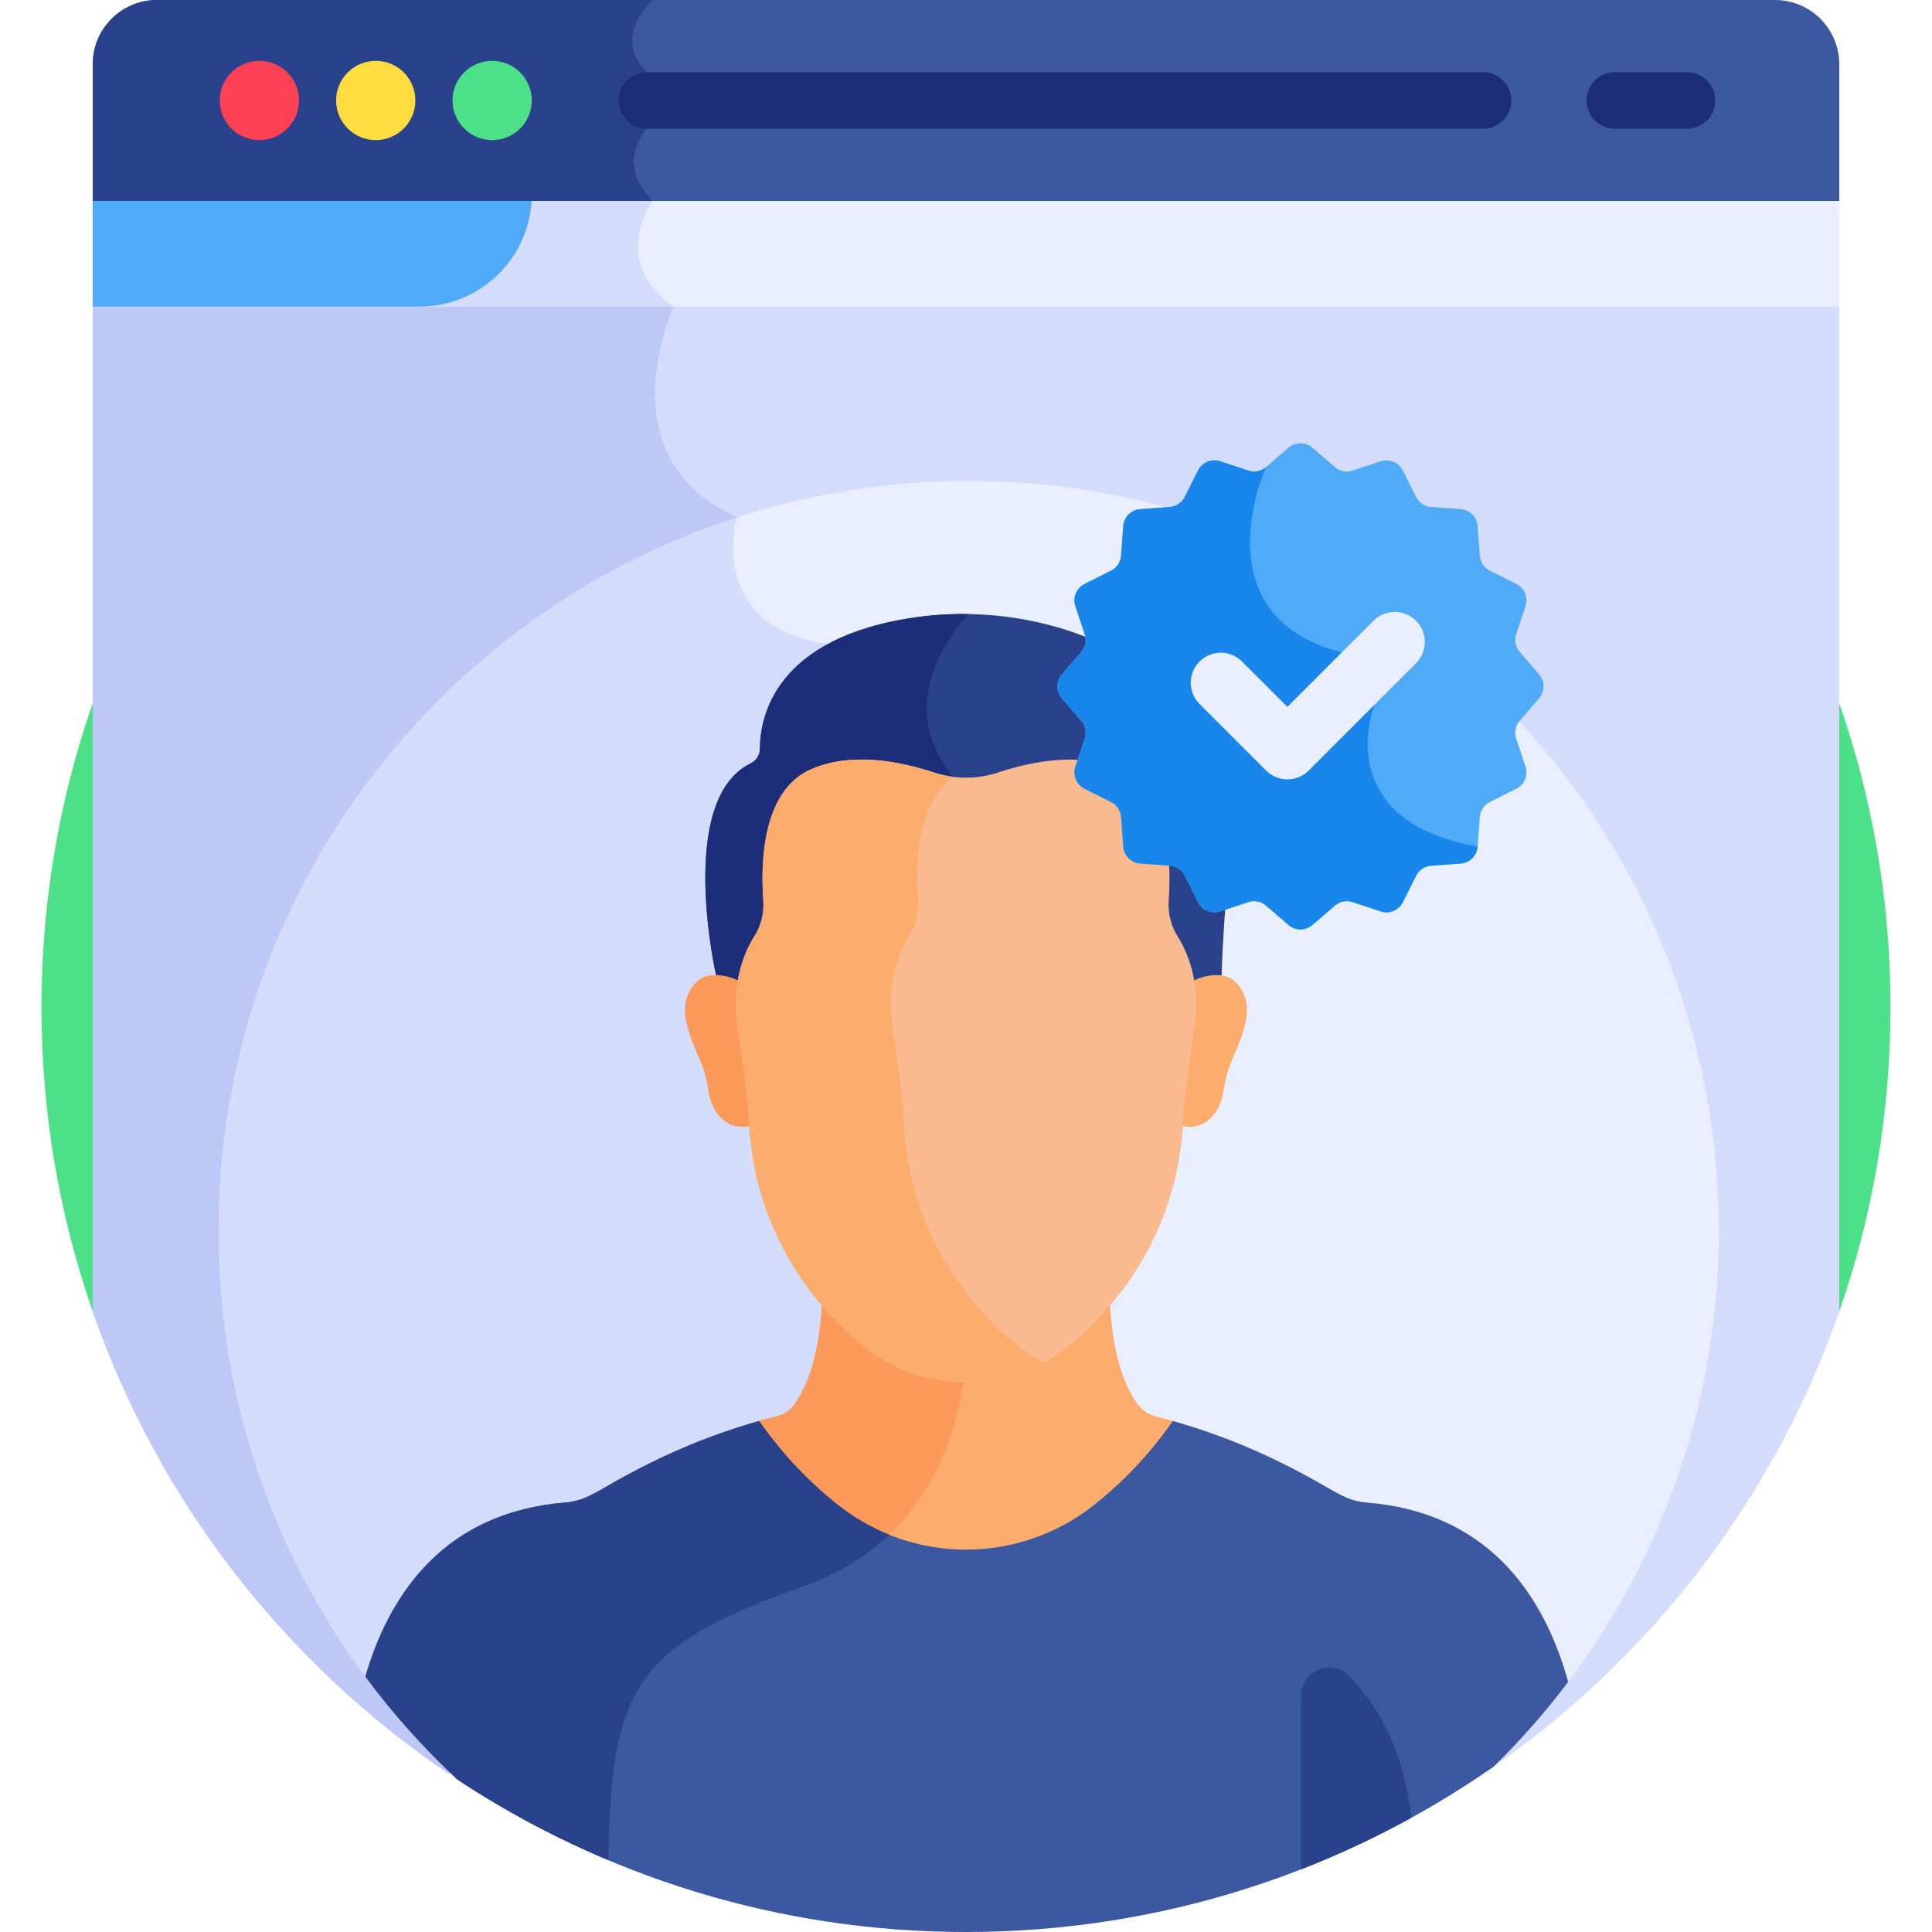
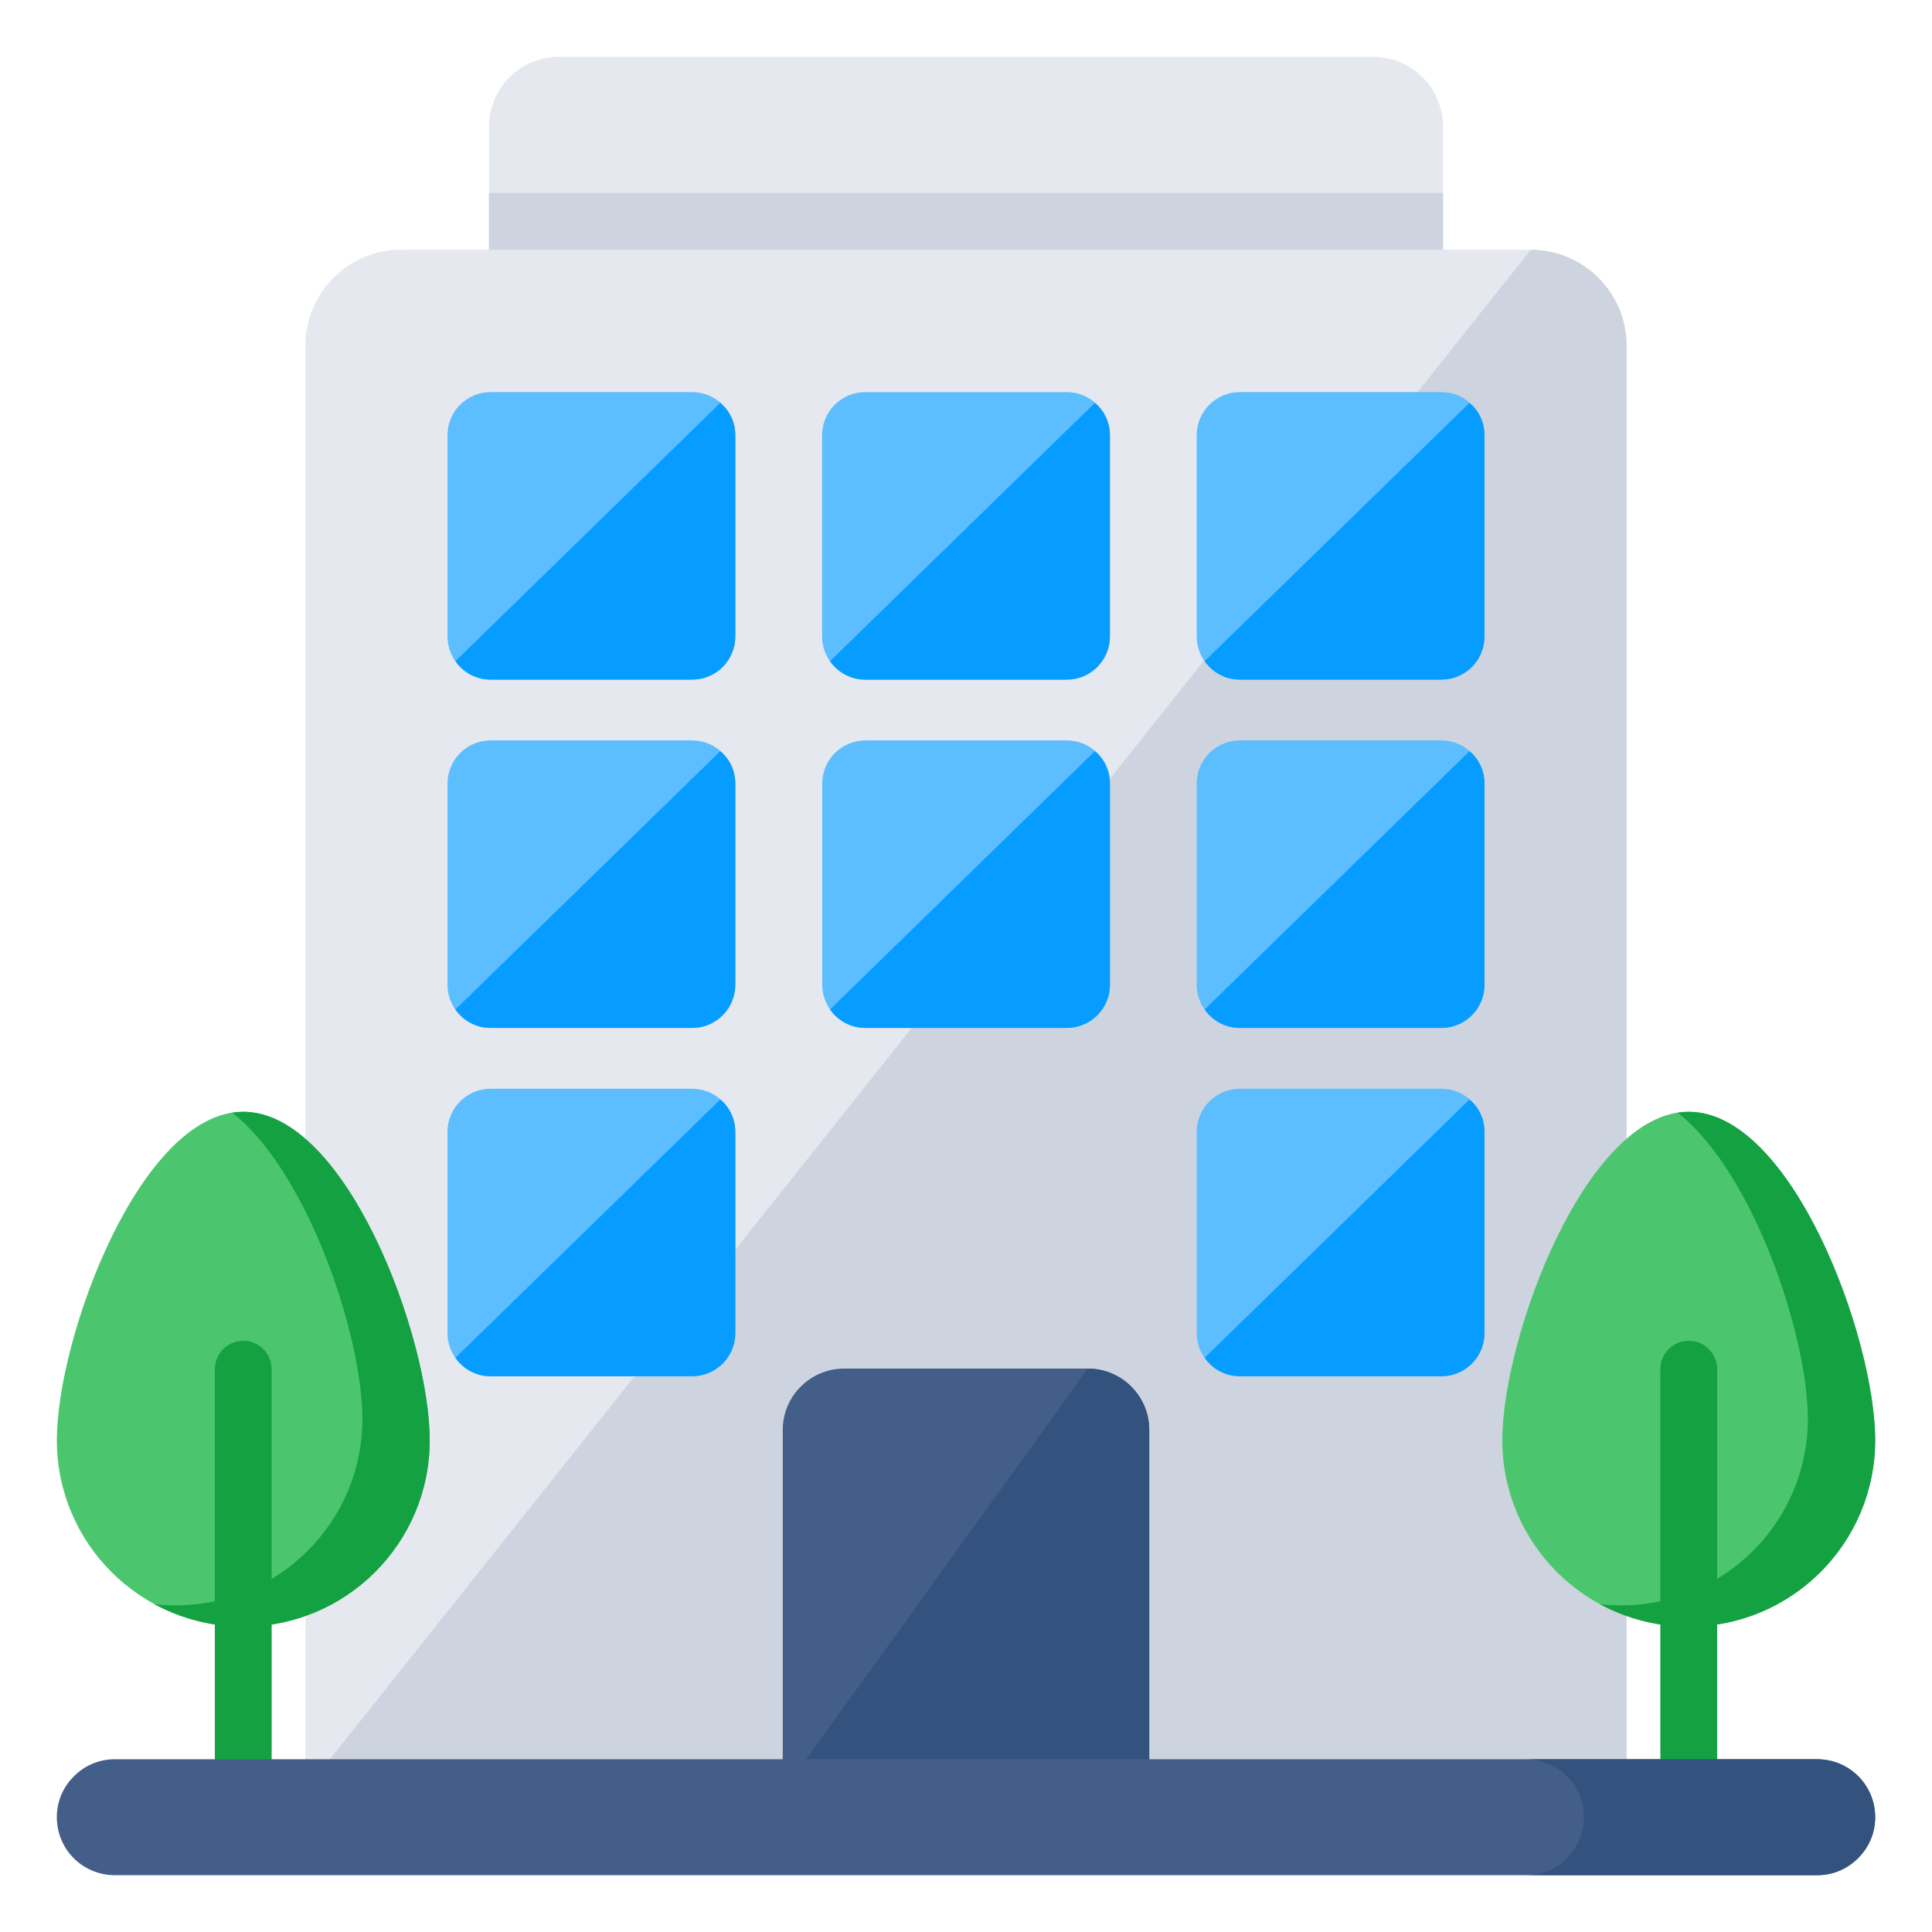
- <svg xmlns="http://www.w3.org/2000/svg" id="Layer_1" enable-background="new 0 0 512 512" height="512" viewBox="0 0 512 512" width="512">
+ <svg xmlns="http://www.w3.org/2000/svg" id="Layer_1" enable-background="new 0 0 68 68" height="512" viewBox="0 0 68 68" width="512">
  <g>
-     <path d="m24.572 347.569h462.855c8.785-25.235 13.574-52.342 13.574-80.571 0-135.311-109.691-245.002-245.002-245.002s-245.001 109.691-245.001 245.002c0 28.229 4.789 55.335 13.574 80.571z" fill="#4ce088" />
-     <path d="m24.572 79.25v268.319c17.487 50.234 50.869 93.017 94.116 122.345l274.592.021c43.262-29.328 76.656-72.12 94.147-122.366v-268.319z" fill="#d3dcfb" />
-     <path d="m24.572 347.569c17.487 50.234 50.869 93.017 94.116 122.345l102.646.008v-299.018c-34.691-3.543-26.114-33.957-26.114-33.957-35.305-15.5-16.695-55.698-16.695-55.698-.922-.658-1.745-1.326-2.509-2h-151.444z" fill="#bec8f7" />
-     <path d="m138.927 51.47c0 16.447-13.333 29.78-29.78 29.78h378.28v-29.78z" fill="#e9efff" />
-     <path d="m109.147 81.25h69.378c-17.333-12.364-5.5-28-5.5-28-.599-.599-1.128-1.193-1.604-1.78h-32.494c0 16.447-13.333 29.78-29.78 29.78z" fill="#d3dcfb" />
-     <path d="m24.572 51.47v29.78h86.575c16.447 0 29.78-13.333 29.78-29.78z" fill="#4fabf7" />
-     <path d="m470.385 0h-428.77c-9.412 0-17.043 7.63-17.043 17.043v36.207h462.855v-36.207c.001-9.413-7.63-17.043-17.042-17.043z" fill="#3c58a0" />
-     <path d="m173.025 0h-131.41c-9.412 0-17.043 7.63-17.043 17.043v36.207h148.453c-10.349-10.349-1.576-19.125-1.576-19.125v-15c-9.573-9.574 1.576-19.125 1.576-19.125z" fill="#2a428c" />
-     <circle cx="68.732" cy="26.625" fill="#ff4155" r="10.502" />
-     <circle cx="99.578" cy="26.625" fill="#ffdd40" r="10.502" />
-     <circle cx="130.425" cy="26.625" fill="#4ce088" r="10.502" />
    <g>
-       <path d="m393.002 34.125h-221.552c-4.142 0-7.5-3.357-7.5-7.5s3.358-7.5 7.5-7.5h221.552c4.142 0 7.5 3.357 7.5 7.5s-3.358 7.5-7.5 7.5z" fill="#1c2e7a" />
+       <path d="m50.79 4.46v7.2h-33.58v-7.2c0-1.36 1.1-2.46 2.46-2.46h28.66c1.36 0 2.46 1.1 2.46 2.46z" fill="#e5e8ef" />
    </g>
    <g>
-       <path d="m447.05 34.125h-19.119c-4.142 0-7.5-3.357-7.5-7.5s3.358-7.5 7.5-7.5h19.119c4.142 0 7.5 3.357 7.5 7.5s-3.358 7.5-7.5 7.5z" fill="#1c2e7a" />
+       <path d="m17.21 6.79h33.58v4.87h-33.58z" fill="#cdd4df" />
    </g>
-     <path d="m121.111 471.536c.024.016.049.031.073.047l274.68-3.424c.016-.011.032-.022.048-.033 36.768-36.071 59.587-86.311 59.587-141.888 0-109.777-88.992-198.769-198.769-198.769-109.777 0-198.769 88.992-198.769 198.769 0 57.351 24.298 109.019 63.15 145.298z" fill="#e9efff" />
-     <path d="m119.417 469.914 101.917.008v-299.018c-32.823-3.352-26.913-30.755-26.182-33.696-79.631 25.924-137.191 100.75-137.191 189.031 0 56.507 23.6 107.485 61.456 143.675z" fill="#d3dcfb" />
    <g>
-       <path d="m221.751 399.828c9.771 7.588 21.83 11.709 34.249 11.709s24.477-4.122 34.249-11.709c7.242-5.624 14.97-13.279 21.732-22.924-1.811-.523-3.642-1.018-5.494-1.482-2.096-.525-3.937-1.785-5.126-3.463-5.481-7.733-6.999-19.686-7.297-28.355-3.845 4.478-7.88 8.224-11.736 11.218-15.463 12.008-37.213 11.992-52.655 0-3.856-2.994-7.89-6.74-11.735-11.218-.305 8.862-1.883 21.157-7.667 28.866-.987 1.315-2.507 2.39-4.331 2.842-1.995.494-3.968 1.026-5.921 1.59 6.761 9.645 14.489 17.301 21.732 22.926z" fill="#fcad6d" />
+       <path d="m57.25 12.17v50.83h-46.5v-50.83c0-1.87 1.51-3.38 3.37-3.38h39.76c1.86 0 3.37 1.51 3.37 3.38z" fill="#e5e8ef" />
    </g>
-     <path d="m255.572 363.813c-9.16-.091-18.295-3.086-25.9-8.992-3.856-2.994-7.89-6.74-11.735-11.218-.305 8.862-1.883 21.157-7.667 28.866-.987 1.315-2.507 2.39-4.331 2.842-1.995.494-3.968 1.026-5.921 1.59 6.762 9.646 14.49 17.302 21.733 22.926 4.04 3.138 8.476 5.672 13.163 7.578 14.831-13.616 19.351-31.891 20.658-43.592z" fill="#fd995b" />
    <g>
-       <path d="m243.27 163.514c-38.228 5.209-41.861 26.883-41.878 34.834-.004 1.668-.928 3.213-2.427 3.943-19.885 9.673-9.164 56.294-9.164 56.294 1.997.133 4.992 1.847 6.551 2.602.382-2.376 1.005-4.715 1.885-6.975.671-1.723 1.509-3.463 2.557-5.107 1.819-2.853 2.647-6.218 2.4-9.583-.715-9.726-1.275-27.986 11.563-33.762 10.876-4.894 24.218-2.06 32.726.769 5.525 1.837 11.511 1.837 17.036 0 8.508-2.829 21.849-5.663 32.726-.769 12.802 5.76 12.276 23.927 11.569 33.679-.246 3.39.56 6.791 2.393 9.665 1.082 1.697 1.94 3.497 2.622 5.274.847 2.209 1.449 4.491 1.821 6.809 1.965-.952 5.678-2.894 8.081-2.554.294-10.194 1.235-21.184 1.235-21.184 11.327-55.483-40.536-79.543-81.696-73.935z" fill="#2a428c" />
-       <path d="m243.27 163.514c-38.228 5.209-41.861 26.883-41.878 34.834-.004 1.668-.928 3.213-2.427 3.943-19.885 9.673-9.164 56.294-9.164 56.294 1.997.133 4.992 1.847 6.551 2.602.382-2.376 1.005-4.715 1.885-6.975.671-1.723 1.509-3.463 2.557-5.107 1.819-2.853 2.647-6.218 2.4-9.583-.715-9.726-1.275-27.986 11.563-33.762 10.876-4.894 24.218-2.06 32.726.769 2.103.699 4.273 1.129 6.458 1.296-.414-.677-.876-1.336-1.397-1.971-17.702-21.557 4.112-43.043 4.186-43.116-4.549-.08-9.066.178-13.46.776z" fill="#1c2e7a" />
+       <path d="m57.25 63.003h-46.5l43.127-54.208c1.863 0 3.373 1.51 3.373 3.373z" fill="#cdd4df" />
    </g>
-     <path d="m327.121 259.957c-2.977-2.729-8.908-1.346-11.472.325.562 3.498.594 7.077.108 10.612l-3.026 22.039c0 1.777-.056 3.52-.159 5.232 7.379 2.226 11.044-4.399 11.662-8.945.266-1.957.7-3.886 1.303-5.768 1.963-6.129 9.044-16.659 1.584-23.495z" fill="#fcad6d" />
-     <path d="m184.879 259.957c2.977-2.729 8.908-1.346 11.472.325-.562 3.498-.594 7.077-.108 10.612l3.026 22.039c0 1.777.056 3.52.159 5.232-7.379 2.226-11.044-4.399-11.662-8.945-.266-1.957-.7-3.886-1.303-5.768-1.963-6.129-9.044-16.659-1.584-23.495z" fill="#fd995b" />
-     <path d="m314.732 253.473c-.681-1.777-1.54-3.577-2.622-5.274-1.832-2.875-2.639-6.275-2.393-9.666.706-9.752.328-28.824-12.474-34.584-10.876-4.894-24.216-2.06-32.724.769-5.525 1.838-11.513 1.838-17.039 0-8.508-2.829-21.849-5.662-32.724-.769-12.838 5.776-13.182 24.941-12.468 34.667.247 3.365-.581 6.73-2.399 9.583-1.048 1.644-1.886 3.385-2.557 5.107-2.175 5.588-2.809 11.648-1.995 17.582l3.027 22.044c0 31.692 16.918 53.233 31.308 64.408 7.511 5.833 16.781 9.001 26.328 9.001s18.816-3.168 26.328-9.001c14.39-11.175 31.308-32.716 31.308-64.408l3.026-22.039c.807-5.875.195-11.876-1.93-17.42z" fill="#f9ba8f" />
    <g>
-       <path d="m270.672 357.342c-14.39-11.175-31.308-32.716-31.308-64.408l-3.027-22.044c-.815-5.934-.181-11.994 1.995-17.582.671-1.723 1.509-3.463 2.557-5.107 1.819-2.853 2.647-6.218 2.399-9.583-.649-8.837-.422-25.464 9.255-32.763-1.712-.221-3.409-.586-5.063-1.135-8.508-2.829-21.849-5.662-32.724-.769-12.838 5.776-13.182 24.941-12.468 34.667.247 3.365-.581 6.73-2.399 9.583-1.048 1.644-1.886 3.385-2.557 5.107-2.175 5.588-2.809 11.648-1.995 17.582l3.027 22.044c0 31.692 16.918 53.233 31.308 64.408 7.511 5.833 16.781 9.001 26.328 9.001 7.204 0 14.248-1.806 20.5-5.198-2.034-1.103-3.984-2.372-5.828-3.803z" fill="#fcad6d" />
+       <path d="m40.45 50.33v12.74h-12.9v-12.74c0-1.19.97-2.16 2.16-2.16h8.58c1.19 0 2.16.97 2.16 2.16z" fill="#435e88" />
    </g>
-     <path d="m362.272 398.197c-4.912-.402-7.525-2.307-13.314-5.571-12.058-6.8-24.544-12.223-38.149-16.037-6.645 9.551-14.271 17.117-21.41 22.661-9.529 7.399-21.288 11.418-33.398 11.418-12.111 0-23.87-4.019-33.398-11.418-7.141-5.546-14.769-13.113-21.415-22.668-13.548 3.805-26.121 9.262-38.145 16.043-5.789 3.264-8.402 5.169-13.314 5.571-31.321 2.561-45.862 23.333-52.474 44.671-.149.483-.277.971-.418 1.456 7.267 9.824 15.431 18.94 24.347 27.26 38.673 25.537 85.003 40.417 134.816 40.417 51.999 0 100.205-16.213 139.865-43.841 7.107-6.969 13.705-14.456 19.706-22.42-.263-.96-.53-1.92-.825-2.872-6.611-21.337-21.153-42.109-52.474-44.67z" fill="#3c58a0" />
-     <path d="m222.602 399.25c-7.141-5.546-14.769-13.113-21.415-22.668-13.548 3.805-26.121 9.262-38.145 16.043-5.789 3.264-8.402 5.169-13.314 5.571-31.321 2.561-45.862 23.333-52.474 44.671-.149.483-.277.971-.418 1.456 7.267 9.824 15.431 18.94 24.347 27.26 12.588 8.312 25.992 15.486 40.058 21.395.617-46.869 7.705-56.895 51.951-72.697 9.38-3.35 16.715-8.102 22.454-13.555-4.647-1.868-9.044-4.369-13.044-7.476z" fill="#2a428c" />
-     <path d="m407.87 185.052-5.139 5.962c-1.112 1.29-1.465 3.07-.93 4.688l2.472 7.462c.756 2.283-.277 4.776-2.427 5.855l-7.025 3.525c-1.524.765-2.534 2.274-2.659 3.975l-.579 7.846c-.177 2.395-2.081 4.3-4.476 4.476l-7.846.579c-1.7.126-3.21 1.135-3.975 2.659l-3.525 7.025c-1.079 2.15-3.572 3.183-5.855 2.426l-7.462-2.472c-1.617-.536-3.397-.183-4.688.93l-5.961 5.139c-1.818 1.567-4.51 1.567-6.328 0l-5.962-5.139c-1.291-1.112-3.07-1.465-4.688-.93l-7.462 2.472c-2.283.756-4.776-.277-5.855-2.426l-3.525-7.025c-.765-1.524-2.274-2.534-3.975-2.659l-7.846-.579c-2.395-.177-4.299-2.081-4.476-4.476l-.579-7.846c-.125-1.7-1.135-3.21-2.659-3.975l-7.025-3.525c-2.15-1.079-3.183-3.572-2.426-5.855l2.472-7.462c.536-1.617.183-3.397-.93-4.688l-5.139-5.961c-1.567-1.818-1.567-4.51 0-6.328l5.139-5.962c1.112-1.29 1.465-3.07.93-4.688l-2.472-7.462c-.756-2.283.277-4.776 2.427-5.855l7.025-3.525c1.524-.765 2.534-2.274 2.659-3.975l.579-7.846c.177-2.395 2.081-4.299 4.476-4.476l7.846-.579c1.7-.126 3.21-1.135 3.975-2.659l3.525-7.025c1.079-2.15 3.572-3.183 5.855-2.426l7.462 2.472c1.617.536 3.397.183 4.688-.93l5.961-5.139c1.818-1.567 4.51-1.567 6.328 0l5.962 5.139c1.29 1.112 3.07 1.465 4.688.93l7.462-2.472c2.283-.756 4.776.277 5.855 2.426l3.526 7.025c.765 1.524 2.274 2.534 3.974 2.659l7.846.579c2.395.177 4.299 2.081 4.476 4.476l.579 7.846c.125 1.7 1.135 3.21 2.659 3.975l7.025 3.525c2.15 1.079 3.183 3.572 2.427 5.855l-2.472 7.462c-.536 1.617-.183 3.397.93 4.688l5.139 5.961c1.566 1.818 1.566 4.51-.001 6.328z" fill="#4fabf7" />
-     <path d="m330.819 124.718-7.462-2.472c-2.283-.756-4.776.277-5.855 2.426l-3.525 7.025c-.765 1.524-2.274 2.534-3.975 2.659l-7.846.579c-2.395.177-4.3 2.081-4.476 4.476l-.579 7.846c-.125 1.7-1.135 3.21-2.659 3.975l-7.025 3.525c-2.15 1.079-3.183 3.571-2.427 5.855l2.472 7.462c.536 1.618.183 3.397-.93 4.688l-5.139 5.962c-1.567 1.818-1.567 4.51 0 6.328l5.138 5.961c1.113 1.29 1.465 3.07.93 4.688l-2.472 7.462c-.756 2.283.277 4.776 2.427 5.855l7.025 3.525c1.524.765 2.534 2.274 2.659 3.975l.579 7.846c.177 2.395 2.081 4.299 4.476 4.476l7.846.579c1.7.125 3.21 1.135 3.975 2.659l3.525 7.025c1.079 2.15 3.572 3.183 5.855 2.427l7.462-2.472c1.617-.536 3.397-.183 4.688.93l5.962 5.139c1.818 1.567 4.51 1.567 6.328 0l5.961-5.139c1.291-1.112 3.07-1.465 4.688-.93l7.462 2.472c2.283.756 4.776-.277 5.855-2.426l3.525-7.025c.765-1.524 2.274-2.534 3.975-2.659l7.846-.579c2.395-.177 4.3-2.081 4.476-4.476-39.676-7.083-27.296-37.638-27.296-37.638l-8.674-13.84c-38.061-9.728-20.108-49.098-20.108-49.098-1.29 1.112-3.07 1.465-4.687.929z" fill="#1886ea" />
    <g>
-       <path d="m341.172 206.545c-2.111 0-4.136-.839-5.629-2.331l-17.649-17.65c-3.108-3.109-3.108-8.148 0-11.257 3.11-3.108 8.148-3.106 11.257 0l12.02 12.021 22.83-22.83c3.109-3.108 8.148-3.108 11.257 0 3.108 3.109 3.108 8.148 0 11.257l-28.459 28.459c-1.492 1.492-3.516 2.331-5.627 2.331z" fill="#e9efff" />
+       <path d="m27.552 63.067 10.738-14.897c1.193 0 2.159.967 2.159 2.159v12.738h-12.897z" fill="#33527d" />
    </g>
-     <path d="m373.957 481.759c-1.867-18.405-9.405-30.329-16.373-37.554-4.647-4.818-12.809-1.462-12.809 5.231v45.964c10.068-3.917 19.811-8.481 29.182-13.641z" fill="#2a428c" />
+     <g>
+       <g>
+         <g>
+           <path d="m52.25 39.84v7.08c0 .84-.68 1.52-1.52 1.52h-7.09c-.84 0-1.52-.68-1.52-1.52v-7.08c0-.84.68-1.52 1.52-1.52h7.09c.84-0 1.52.68 1.52 1.52z" fill="#5cbeff" />
+         </g>
+         <g>
+           <path d="m52.25 39.84v7.08c0 .84-.68 1.52-1.52 1.52h-7.09c-.52 0-.97-.26-1.24-.65l9.32-9.09c.33.27.53.68.53 1.14z" fill="#079cff" />
+         </g>
+       </g>
+       <g>
+         <g>
+           <path d="m52.25 27.58v7.08c0 .84-.68 1.52-1.52 1.52h-7.09c-.84 0-1.52-.68-1.52-1.52v-7.08c0-.84.68-1.52 1.52-1.52h7.09c.84 0 1.52.68 1.52 1.52z" fill="#5cbeff" />
+         </g>
+         <g>
+           <path d="m52.25 27.58v7.08c0 .84-.68 1.52-1.52 1.52h-7.09c-.52 0-.97-.26-1.24-.65l9.32-9.09c.33.27.53.68.53 1.14z" fill="#079cff" />
+         </g>
+       </g>
+       <g>
+         <g>
+           <path d="m52.25 15.32v7.08c0 .84-.68 1.52-1.52 1.52h-7.09c-.84 0-1.52-.68-1.52-1.52v-7.08c0-.84.68-1.52 1.52-1.52h7.09c.84 0 1.52.68 1.52 1.52z" fill="#5cbeff" />
+         </g>
+         <g>
+           <path d="m52.25 15.321v7.08c0 .84-.68 1.52-1.52 1.52h-7.09c-.52 0-.97-.26-1.24-.65l9.32-9.09c.33.27.53.68.53 1.14z" fill="#079cff" />
+         </g>
+       </g>
+     </g>
+     <g>
+       <g>
+         <g>
+           <path d="m39.07 27.58v7.08c0 .84-.68 1.52-1.52 1.52h-7.09c-.84 0-1.52-.68-1.52-1.52v-7.08c0-.84.68-1.52 1.52-1.52h7.09c.84 0 1.52.68 1.52 1.52z" fill="#5cbeff" />
+         </g>
+         <g>
+           <path d="m39.065 27.58v7.08c0 .84-.68 1.52-1.52 1.52h-7.09c-.52 0-.97-.26-1.24-.65l9.32-9.09c.33.27.53.68.53 1.14z" fill="#079cff" />
+         </g>
+       </g>
+       <g>
+         <g>
+           <path d="m39.065 15.321v7.08c0 .84-.68 1.52-1.52 1.52h-7.09c-.84 0-1.52-.68-1.52-1.52v-7.08c0-.84.68-1.52 1.52-1.52h7.09c.84 0 1.52.68 1.52 1.52z" fill="#5cbeff" />
+         </g>
+         <g>
+           <path d="m39.065 15.321v7.08c0 .84-.68 1.52-1.52 1.52h-7.09c-.52 0-.97-.26-1.24-.65l9.32-9.09c.33.27.53.68.53 1.14z" fill="#079cff" />
+         </g>
+       </g>
+     </g>
+     <g>
+       <g>
+         <g>
+           <path d="m25.88 39.84v7.08c0 .84-.68 1.52-1.52 1.52h-7.09c-.84 0-1.52-.68-1.52-1.52v-7.08c0-.84.68-1.52 1.52-1.52h7.09c.84-0 1.52.68 1.52 1.52z" fill="#5cbeff" />
+         </g>
+         <g>
+           <path d="m25.88 39.84v7.08c0 .84-.68 1.52-1.52 1.52h-7.09c-.52 0-.97-.26-1.24-.65l9.32-9.09c.33.27.53.68.53 1.14z" fill="#079cff" />
+         </g>
+       </g>
+       <g>
+         <g>
+           <path d="m25.88 27.58v7.08c0 .84-.68 1.52-1.52 1.52h-7.09c-.84 0-1.52-.68-1.52-1.52v-7.08c0-.84.68-1.52 1.52-1.52h7.09c.84 0 1.52.68 1.52 1.52z" fill="#5cbeff" />
+         </g>
+         <g>
+           <path d="m25.88 27.58v7.08c0 .84-.68 1.52-1.52 1.52h-7.09c-.52 0-.97-.26-1.24-.65l9.32-9.09c.33.27.53.68.53 1.14z" fill="#079cff" />
+         </g>
+       </g>
+       <g>
+         <g>
+           <path d="m25.88 15.32v7.08c0 .84-.68 1.52-1.52 1.52h-7.09c-.84 0-1.52-.68-1.52-1.52v-7.08c0-.84.68-1.52 1.52-1.52h7.09c.84 0 1.52.68 1.52 1.52z" fill="#5cbeff" />
+         </g>
+         <g>
+           <path d="m25.88 15.321v7.08c0 .84-.68 1.52-1.52 1.52h-7.09c-.52 0-.97-.26-1.24-.65l9.32-9.09c.33.27.53.68.53 1.14z" fill="#079cff" />
+         </g>
+       </g>
+     </g>
+     <g>
+       <g>
+         <path d="m15.125 50.691c0 3.624-2.938 6.562-6.562 6.562s-6.562-2.938-6.562-6.562c0-3.624 2.938-11.562 6.562-11.562s6.562 7.938 6.562 11.562z" fill="#4cc66e" />
+       </g>
+       <g>
+         <path d="m15.125 50.693c0 3.62-2.94 6.56-6.56 6.56-1.13 0-2.2-.29-3.13-.79.25.03.5.04.75.04 3.63 0 6.57-2.94 6.57-6.56 0-2.93-1.92-8.69-4.58-10.78.13-.02.26-.03.39-.03 3.62 0 6.56 7.93 6.56 11.56z" fill="#14a142" />
+       </g>
+       <g>
+         <g>
+           <path d="m8.562 64.65c-.552 0-1-.448-1-1v-15.459c0-.552.448-1 1-1s1 .448 1 1v15.459c0 .552-.448 1-1 1z" fill="#14a142" />
+         </g>
+       </g>
+     </g>
+     <g>
+       <g>
+         <path d="m66 50.691c0 3.624-2.938 6.562-6.562 6.562s-6.562-2.938-6.562-6.562c0-3.624 2.938-11.562 6.562-11.562s6.562 7.938 6.562 11.562z" fill="#4cc66e" />
+       </g>
+       <g>
+         <path d="m66 50.693c0 3.62-2.94 6.56-6.56 6.56-1.13 0-2.2-.29-3.13-.79.25.03.5.04.75.04 3.63 0 6.57-2.94 6.57-6.56 0-2.93-1.92-8.69-4.58-10.78.13-.02.26-.03.39-.03 3.62 0 6.56 7.93 6.56 11.56z" fill="#14a142" />
+       </g>
+       <g>
+         <g>
+           <path d="m59.438 64.65c-.552 0-1-.448-1-1v-15.459c0-.552.448-1 1-1s1 .448 1 1v15.459c0 .552-.448 1-1 1z" fill="#14a142" />
+         </g>
+       </g>
+     </g>
+     <g>
+       <path d="m66 63.96c0 .57-.23 1.07-.6 1.44s-.87.6-1.44.6h-59.92c-1.13 0-2.04-.91-2.04-2.04 0-.57.23-1.07.6-1.44.37-.37.87-.6 1.44-.6h59.92c1.13 0 2.04.91 2.04 2.04z" fill="#435e88" />
+     </g>
+     <g>
+       <path d="m66 63.96c0 .57-.23 1.07-.6 1.44s-.87.6-1.44.6h-10.25c.57 0 1.07-.23 1.44-.6s.6-.87.6-1.44c0-1.13-.91-2.04-2.04-2.04h10.25c1.13 0 2.04.91 2.04 2.04z" fill="#33527d" />
+     </g>
  </g>
</svg>
